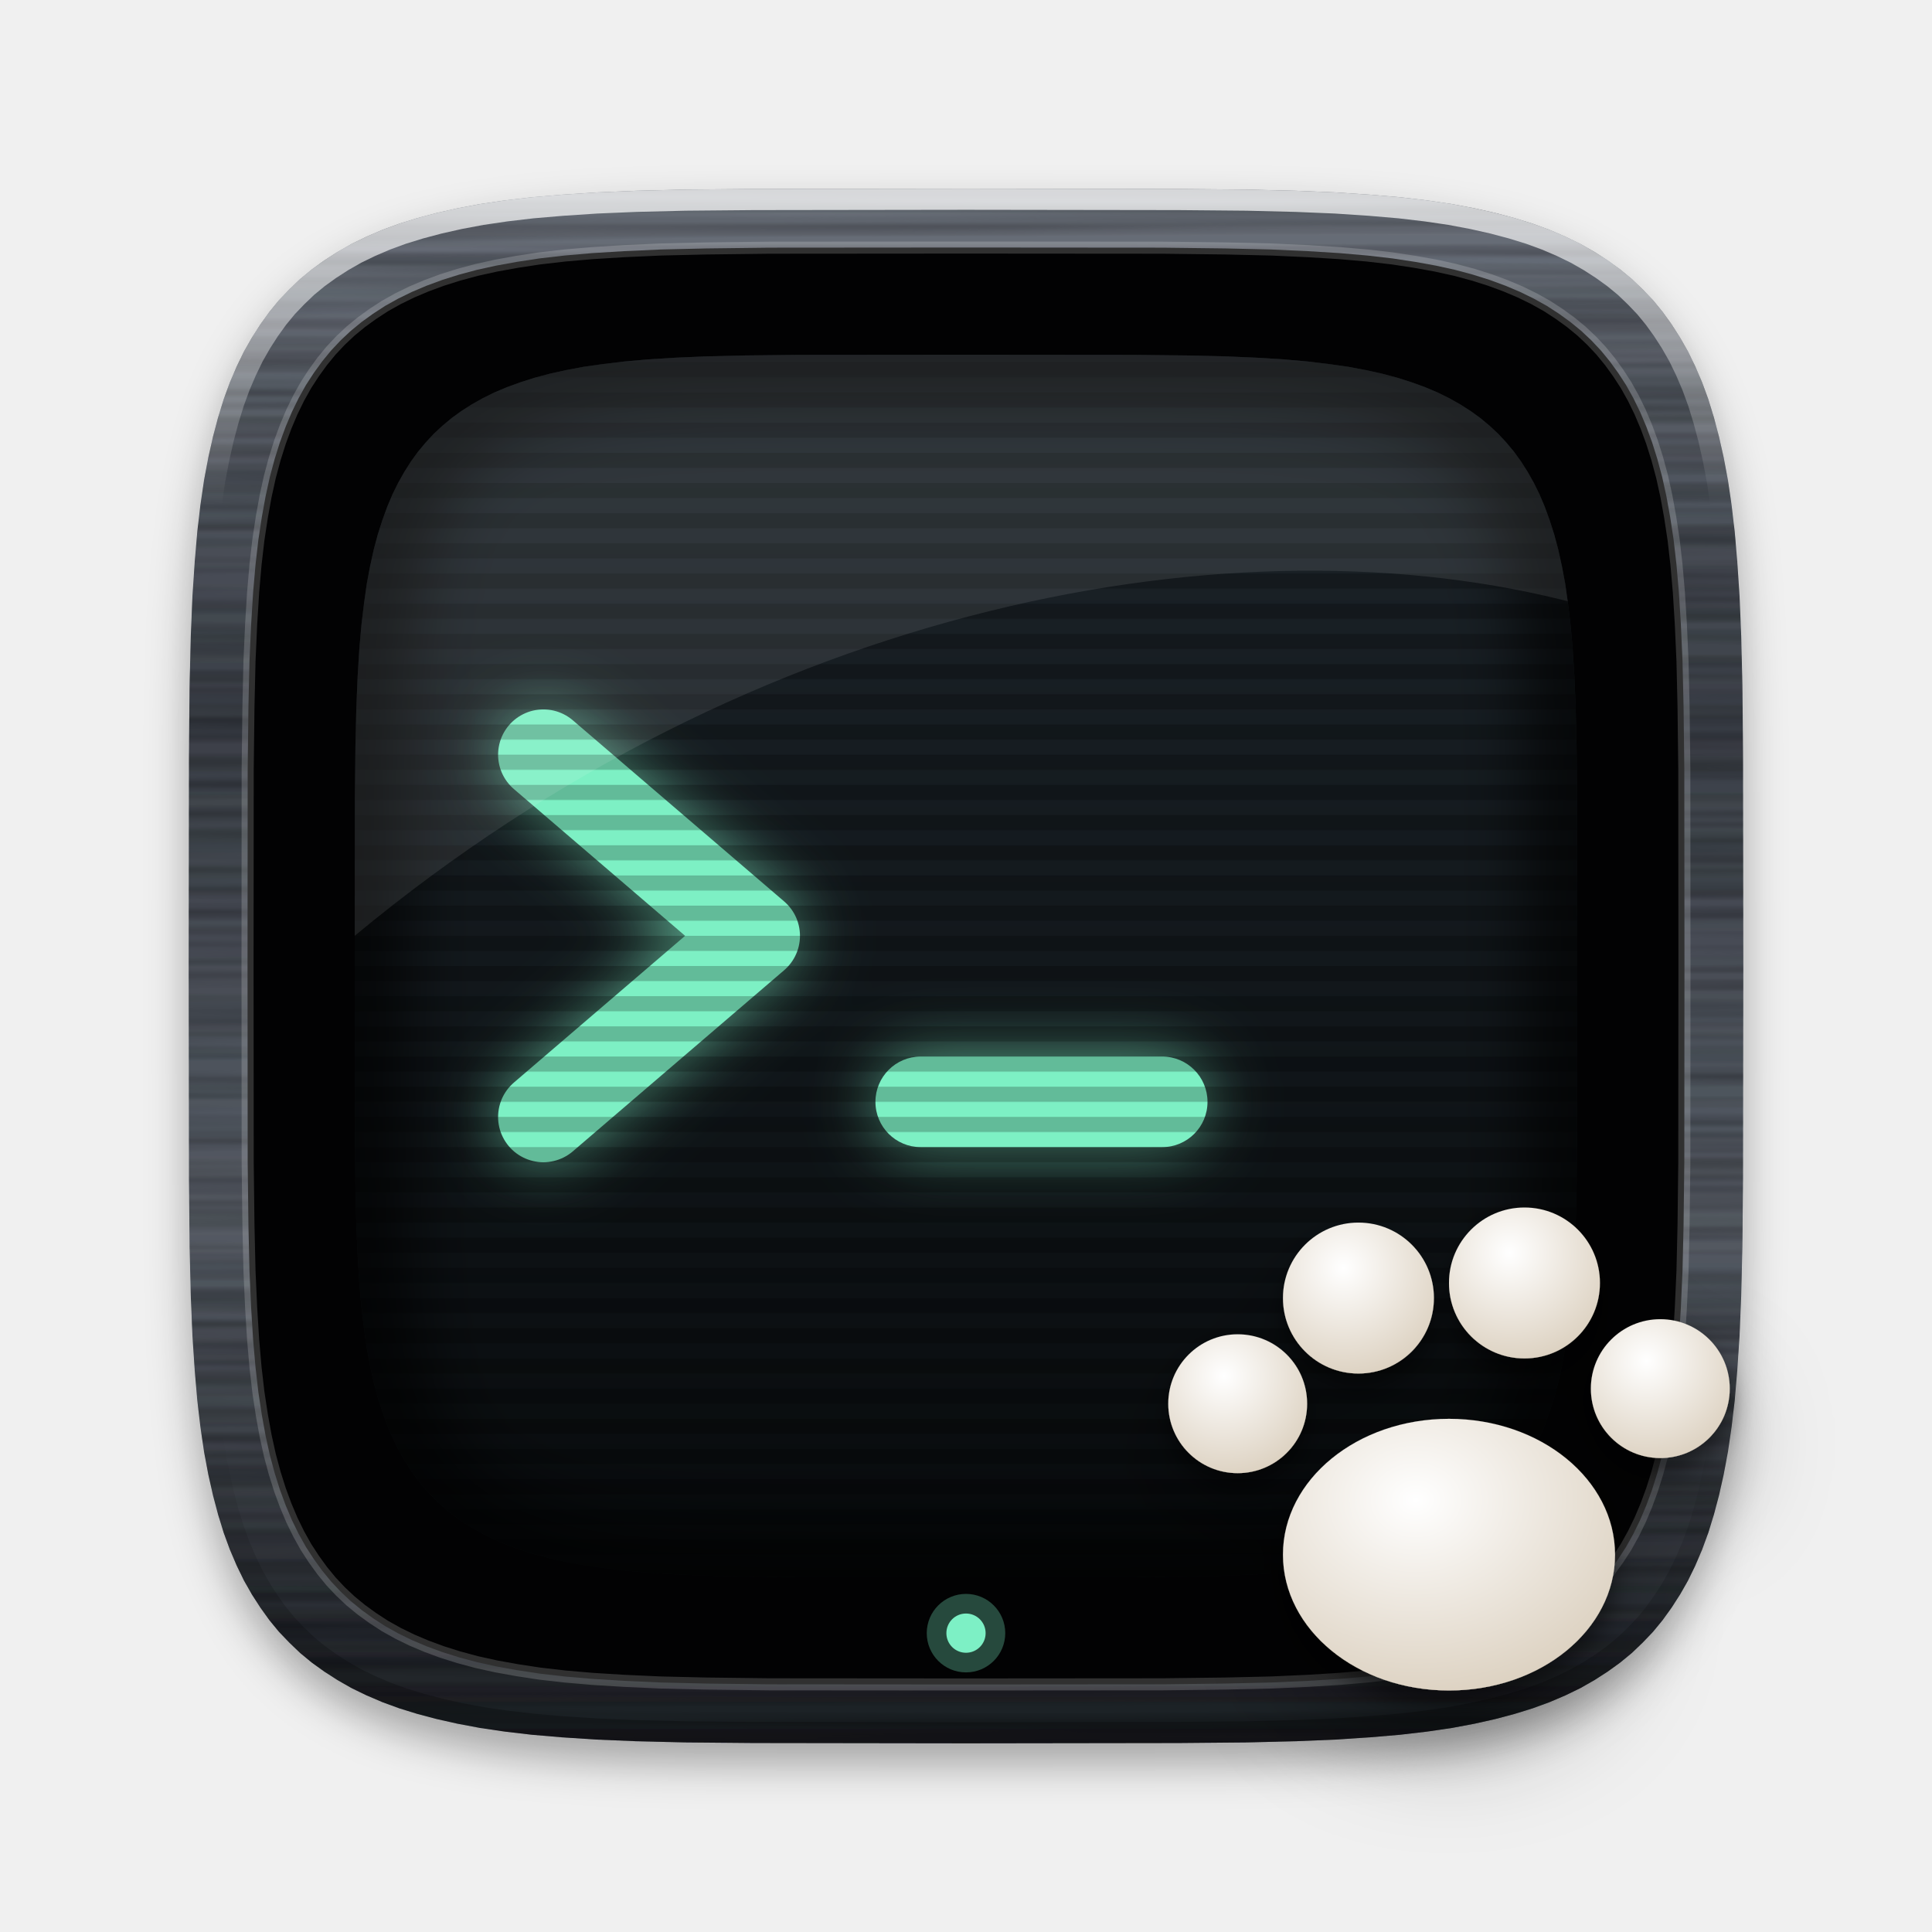
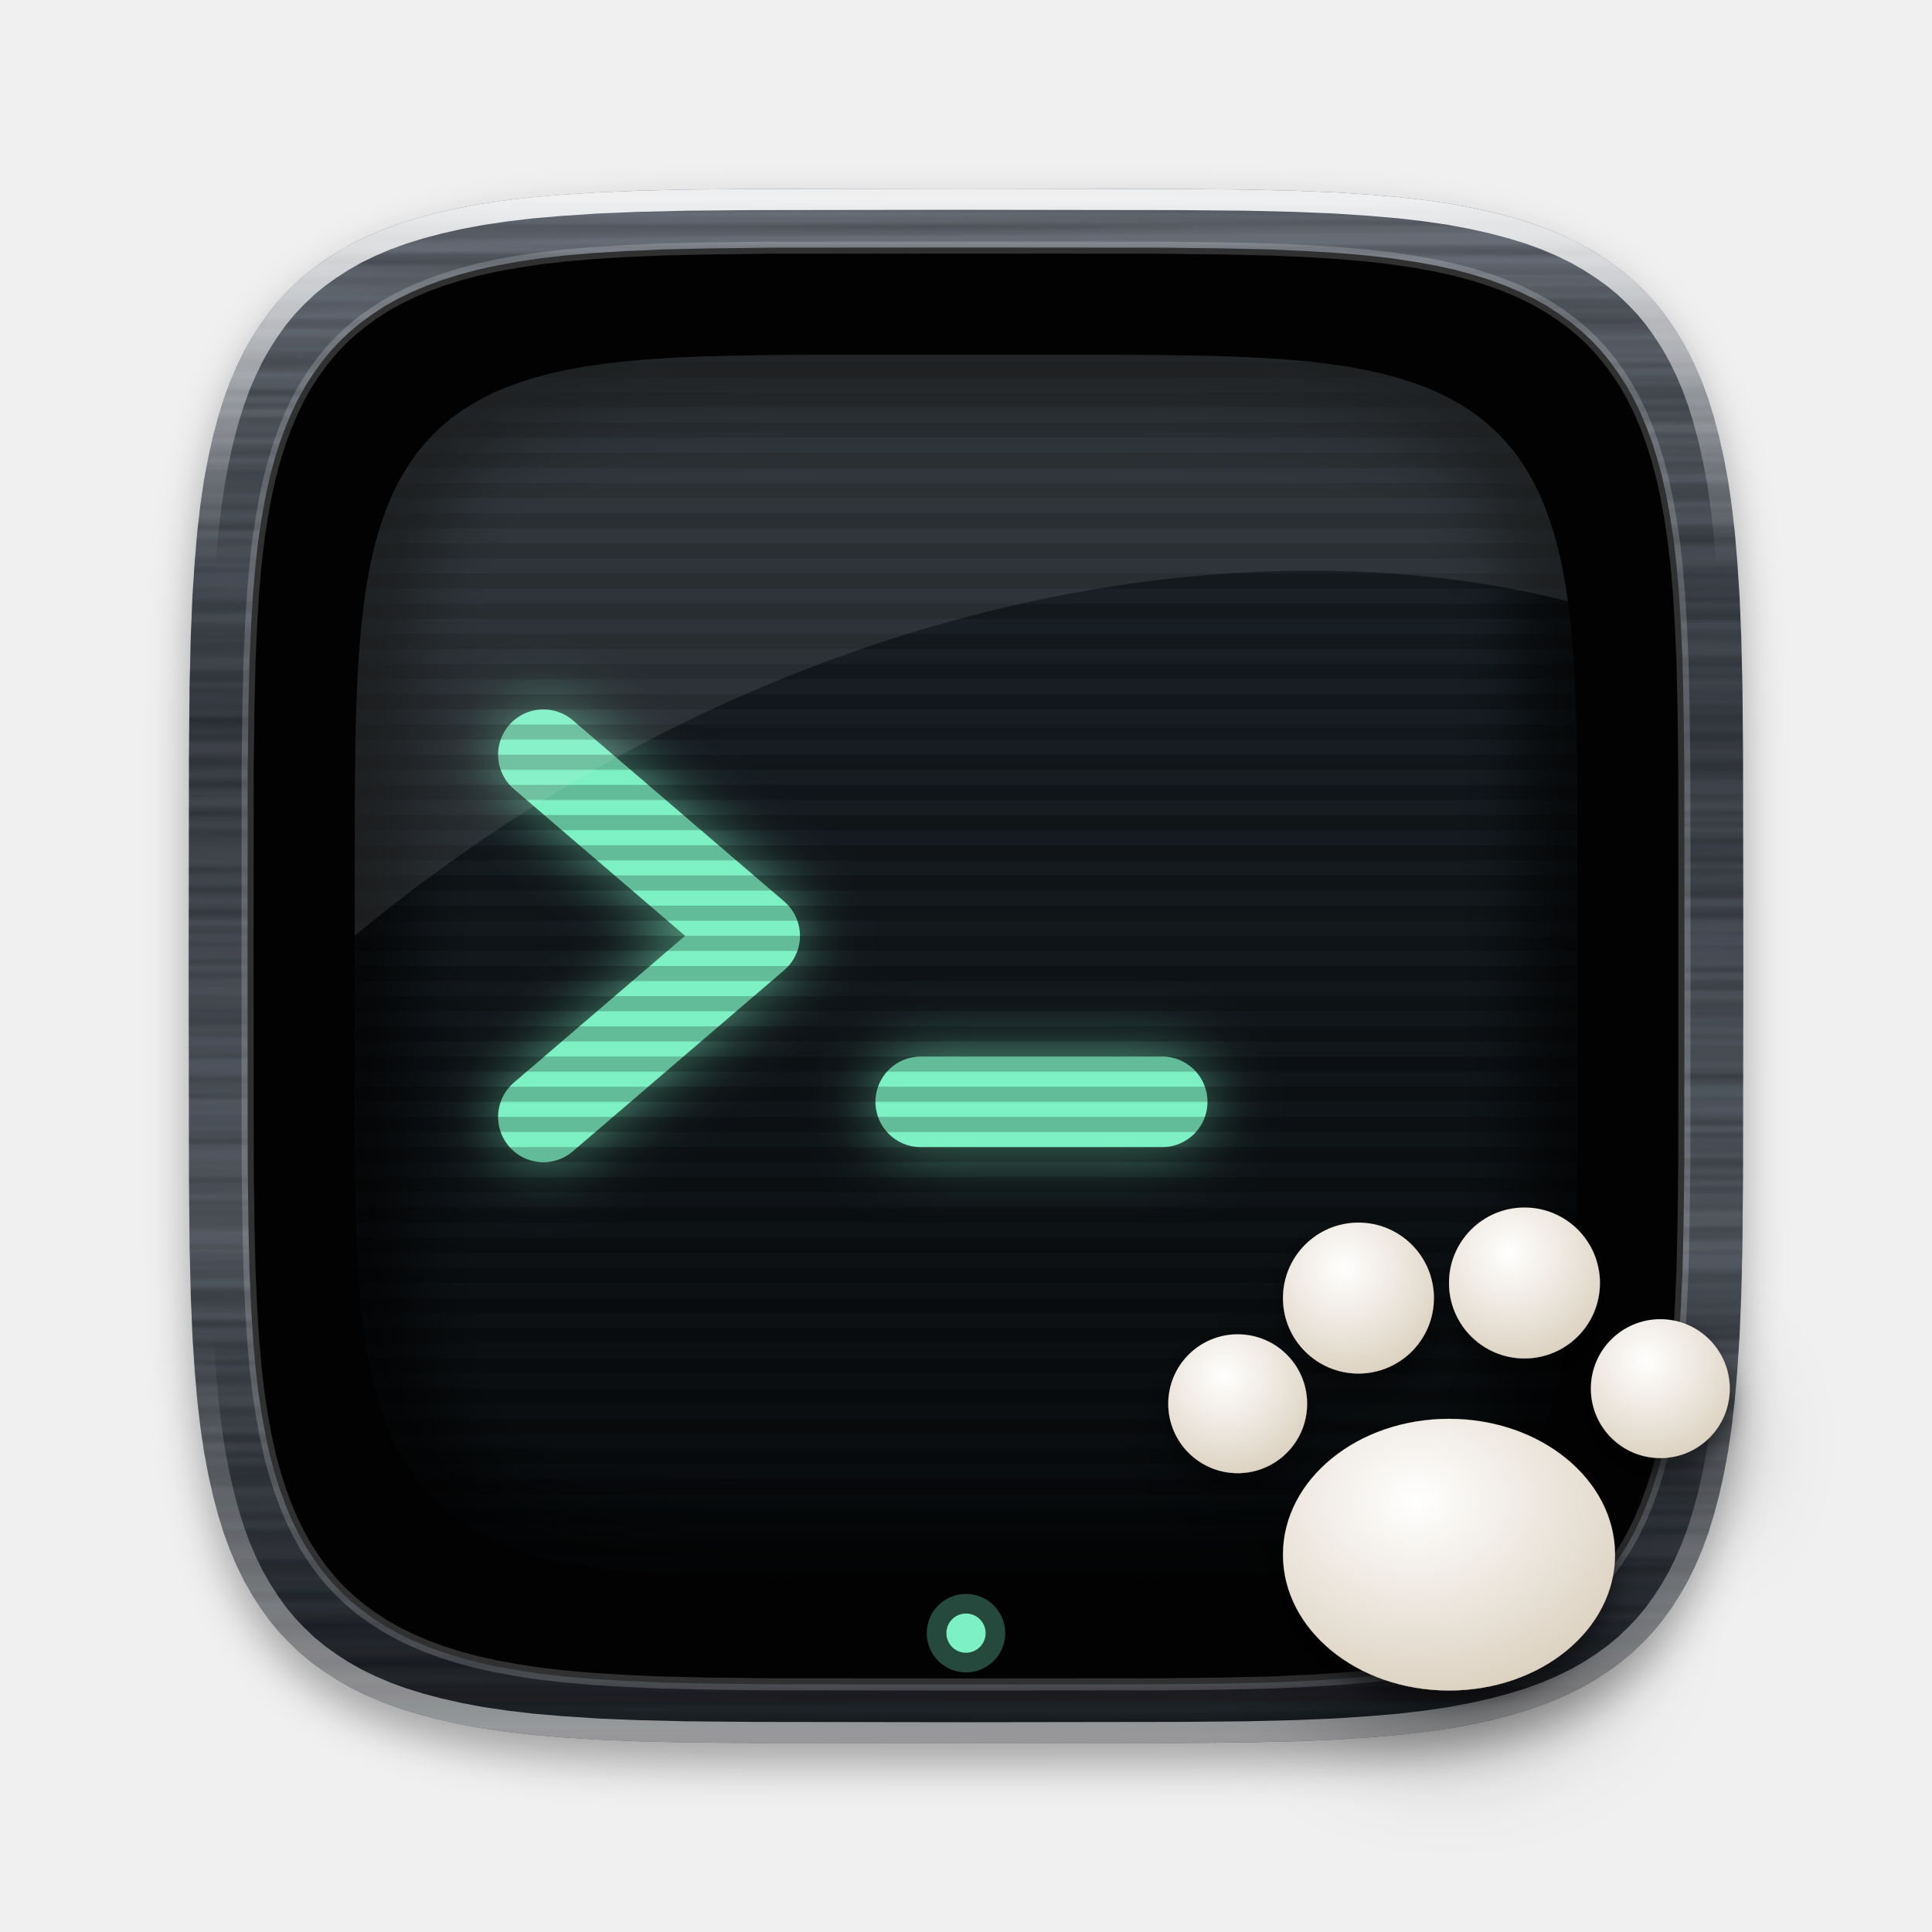
<svg xmlns="http://www.w3.org/2000/svg" width="128" height="128" viewBox="0 0 128 128">
  <defs>
    <filter id="drop" x="-20%" y="-20%" width="140%" height="150%">
      <feGaussianBlur in="SourceAlpha" stdDeviation="1.4" />
      <feOffset dy="1.4" />
      <feComponentTransfer>
        <feFuncA type="linear" slope=".32" />
      </feComponentTransfer>
      <feMerge>
        <feMergeNode />
        <feMergeNode in="SourceGraphic" />
      </feMerge>
    </filter>
    <filter id="cast" x="-40%" y="-40%" width="180%" height="200%">
      <feGaussianBlur in="SourceAlpha" stdDeviation="3.4" result="a" />
      <feOffset in="a" dy="3.6" result="a2" />
      <feComponentTransfer in="a2" result="amb">
        <feFuncA type="linear" slope=".3" />
      </feComponentTransfer>
      <feGaussianBlur in="SourceAlpha" stdDeviation=".7" result="c" />
      <feOffset in="c" dy=".9" result="c2" />
      <feComponentTransfer in="c2" result="con">
        <feFuncA type="linear" slope=".45" />
      </feComponentTransfer>
      <feMerge>
        <feMergeNode in="amb" />
        <feMergeNode in="con" />
        <feMergeNode in="SourceGraphic" />
      </feMerge>
    </filter>
    <filter id="soft" x="-40%" y="-40%" width="180%" height="180%">
      <feGaussianBlur stdDeviation="2.2" />
    </filter>
    <filter id="glowf" x="-40%" y="-40%" width="180%" height="180%">
      <feGaussianBlur stdDeviation="2.2" />
    </filter>
    <filter id="grain" x="0" y="0" width="100%" height="100%">
      <feTurbulence type="fractalNoise" baseFrequency="1.3" numOctaves="2" seed="7" />
      <feColorMatrix values="0 0 0 0 0  0 0 0 0 0  0 0 0 0 0  .55 0 0 0 -.2" />
    </filter>
    <filter id="brushed" x="0" y="0" width="100%" height="100%">
      <feTurbulence type="fractalNoise" baseFrequency="0.015 1.1" numOctaves="2" seed="4" />
      <feColorMatrix values="0 0 0 0 0  0 0 0 0 0  0 0 0 0 0  .6 0 0 0 -.2" />
    </filter>
    <radialGradient id="vig" cx=".5" cy=".42" r=".75">
      <stop offset=".55" stop-color="#000" stop-opacity="0" />
      <stop offset="1" stop-color="#000" stop-opacity=".16" />
    </radialGradient>
    <linearGradient id="rim" x1="0" y1="0" x2="0" y2="1">
-       <stop offset="0" stop-color="#fff" stop-opacity=".75" />
-       <stop offset=".2" stop-color="#fff" stop-opacity="0" />
-       <stop offset=".8" stop-color="#000" stop-opacity="0" />
-       <stop offset="1" stop-color="#000" stop-opacity=".28" />
+       <stop offset="0" stop-color="#fff" stop-opacity=".9" />
+       <stop offset=".24" stop-color="#fff" stop-opacity="0" />
+       <stop offset=".74" stop-color="#fff" stop-opacity="0" />
+       <stop offset="1" stop-color="#fff" stop-opacity=".55" />
    </linearGradient>
    <linearGradient id="chrome" x1="0" y1="0" x2="1" y2="0">
      <stop offset="0" stop-color="#5f656d" />
      <stop offset=".22" stop-color="#e9edf1" />
      <stop offset=".38" stop-color="#ffffff" />
      <stop offset=".55" stop-color="#aab1b9" />
      <stop offset=".78" stop-color="#e3e7ec" />
      <stop offset="1" stop-color="#565c64" />
    </linearGradient>
    <linearGradient id="chromev" x1="0" y1="0" x2="0" y2="1">
      <stop offset="0" stop-color="#ffffff" />
      <stop offset=".45" stop-color="#b3bac2" />
      <stop offset=".55" stop-color="#7d848d" />
      <stop offset="1" stop-color="#d9dde2" />
    </linearGradient>
    <linearGradient id="kctop" x1="0" y1="0" x2="0" y2="1">
      <stop offset="0" stop-color="#ffffff" />
      <stop offset="1" stop-color="#d3d8df" />
    </linearGradient>
    <linearGradient id="kcside" x1="0" y1="0" x2="0" y2="1">
      <stop offset="0" stop-color="#aab1bb" />
      <stop offset="1" stop-color="#5b626c" />
    </linearGradient>
    <radialGradient id="dish" cx=".5" cy=".45" r=".6">
      <stop offset="0" stop-color="#000" stop-opacity=".09" />
      <stop offset="1" stop-color="#000" stop-opacity="0" />
    </radialGradient>
    <pattern id="scan" width="2" height="2" patternUnits="userSpaceOnUse">
      <rect width="2" height="1" fill="#000" fill-opacity=".22" />
    </pattern>
    <clipPath id="clip">
      <path d="M115.50 64.00L115.48 78.11L115.44 82.61L115.36 85.87L115.25 88.52L115.10 90.79L114.93 92.78L114.72 94.57L114.48 96.20L114.20 97.69L113.89 99.07L113.55 100.35L113.18 101.55L112.77 102.67L112.32 103.72L111.84 104.71L111.31 105.64L110.75 106.51L110.16 107.33L109.52 108.11L108.83 108.83L108.11 109.52L107.33 110.16L106.51 110.75L105.64 111.31L104.71 111.84L103.72 112.32L102.67 112.77L101.55 113.18L100.35 113.55L99.07 113.89L97.69 114.20L96.20 114.48L94.57 114.72L92.78 114.93L90.79 115.10L88.52 115.25L85.87 115.36L82.61 115.44L78.11 115.48L64.00 115.50L49.89 115.48L45.39 115.44L42.13 115.36L39.48 115.25L37.21 115.10L35.22 114.93L33.43 114.72L31.80 114.48L30.31 114.20L28.93 113.89L27.65 113.55L26.45 113.18L25.33 112.77L24.28 112.32L23.29 111.84L22.36 111.31L21.49 110.75L20.67 110.16L19.89 109.52L19.17 108.83L18.48 108.11L17.84 107.33L17.25 106.51L16.69 105.64L16.16 104.71L15.68 103.72L15.23 102.67L14.82 101.55L14.45 100.35L14.11 99.07L13.80 97.69L13.52 96.20L13.28 94.57L13.07 92.78L12.90 90.79L12.75 88.52L12.64 85.87L12.56 82.61L12.52 78.11L12.50 64.00L12.52 49.89L12.56 45.39L12.64 42.13L12.75 39.48L12.90 37.21L13.07 35.22L13.28 33.43L13.52 31.80L13.80 30.31L14.11 28.93L14.45 27.65L14.82 26.45L15.23 25.33L15.68 24.28L16.16 23.29L16.69 22.36L17.25 21.49L17.84 20.67L18.48 19.89L19.17 19.17L19.89 18.48L20.67 17.84L21.49 17.25L22.36 16.69L23.29 16.16L24.28 15.68L25.33 15.23L26.45 14.82L27.65 14.45L28.93 14.11L30.31 13.80L31.80 13.52L33.43 13.28L35.22 13.07L37.21 12.90L39.48 12.75L42.13 12.64L45.39 12.56L49.89 12.52L64.00 12.50L78.11 12.52L82.61 12.56L85.87 12.64L88.52 12.75L90.79 12.90L92.78 13.07L94.57 13.28L96.20 13.52L97.69 13.80L99.07 14.11L100.35 14.45L101.55 14.82L102.67 15.23L103.72 15.68L104.71 16.16L105.64 16.69L106.51 17.25L107.33 17.84L108.11 18.48L108.83 19.17L109.52 19.89L110.16 20.67L110.75 21.49L111.31 22.36L111.84 23.29L112.32 24.28L112.77 25.33L113.18 26.45L113.55 27.65L113.89 28.93L114.20 30.31L114.48 31.80L114.72 33.43L114.93 35.22L115.10 37.21L115.25 39.48L115.36 42.13L115.44 45.39L115.48 49.89Z" />
    </clipPath>
    <clipPath id="scr">
      <path d="M104.50 64.00L104.49 75.09L104.45 78.63L104.39 81.20L104.30 83.28L104.19 85.06L104.05 86.63L103.88 88.04L103.70 89.32L103.48 90.49L103.24 91.58L102.97 92.59L102.67 93.53L102.35 94.41L102.00 95.24L101.62 96.01L101.21 96.74L100.77 97.43L100.30 98.08L99.79 98.69L99.26 99.26L98.69 99.79L98.08 100.30L97.43 100.77L96.74 101.21L96.01 101.62L95.24 102.00L94.41 102.35L93.53 102.67L92.59 102.97L91.58 103.24L90.49 103.48L89.32 103.70L88.04 103.88L86.63 104.05L85.06 104.19L83.28 104.30L81.20 104.39L78.63 104.45L75.09 104.49L64.00 104.50L52.91 104.49L49.37 104.45L46.80 104.39L44.72 104.30L42.94 104.19L41.37 104.05L39.96 103.88L38.68 103.70L37.51 103.48L36.42 103.24L35.41 102.97L34.47 102.67L33.59 102.35L32.76 102.00L31.99 101.62L31.26 101.21L30.57 100.77L29.92 100.30L29.31 99.79L28.74 99.26L28.21 98.69L27.70 98.08L27.23 97.43L26.79 96.74L26.38 96.01L26.00 95.24L25.65 94.41L25.33 93.53L25.03 92.59L24.76 91.58L24.52 90.49L24.30 89.32L24.12 88.04L23.95 86.63L23.81 85.06L23.70 83.28L23.61 81.20L23.55 78.63L23.51 75.09L23.50 64.00L23.51 52.91L23.55 49.37L23.61 46.80L23.70 44.72L23.81 42.94L23.95 41.37L24.12 39.96L24.30 38.68L24.52 37.51L24.76 36.42L25.03 35.41L25.33 34.47L25.65 33.59L26.00 32.76L26.38 31.99L26.79 31.26L27.23 30.57L27.70 29.92L28.21 29.31L28.74 28.74L29.31 28.21L29.92 27.70L30.57 27.23L31.26 26.79L31.99 26.38L32.76 26.00L33.59 25.65L34.47 25.33L35.41 25.03L36.42 24.76L37.51 24.52L38.68 24.30L39.96 24.12L41.37 23.95L42.94 23.81L44.72 23.70L46.80 23.61L49.37 23.55L52.91 23.51L64.00 23.50L75.09 23.51L78.63 23.55L81.20 23.61L83.28 23.70L85.06 23.81L86.63 23.95L88.04 24.12L89.32 24.30L90.49 24.52L91.58 24.76L92.59 25.03L93.53 25.33L94.41 25.65L95.24 26.00L96.01 26.38L96.74 26.79L97.43 27.23L98.08 27.70L98.69 28.21L99.26 28.74L99.79 29.31L100.30 29.92L100.77 30.57L101.21 31.26L101.62 31.99L102.00 32.76L102.35 33.59L102.67 34.47L102.97 35.41L103.24 36.42L103.48 37.51L103.70 38.68L103.88 39.96L104.05 41.37L104.19 42.94L104.30 44.72L104.39 46.80L104.45 49.37L104.49 52.91Z" />
    </clipPath>
    <linearGradient id="bezel" x1="0" y1="0" x2="0" y2="1">
      <stop offset="0.000" stop-color="#6a707a" />
      <stop offset="0.333" stop-color="#3a3f47" />
      <stop offset="0.667" stop-color="#555b64" />
      <stop offset="1.000" stop-color="#1c1f24" />
    </linearGradient>
    <linearGradient id="screen" x1="0" y1="0" x2="0" y2="1">
      <stop offset="0.000" stop-color="#1d252b" />
      <stop offset="1.000" stop-color="#070a0c" />
    </linearGradient>
    <radialGradient id="pad" cx=".4" cy=".3" r=".8">
      <stop offset="0" stop-color="#ffffff" />
      <stop offset="1" stop-color="#d9cdbb" />
    </radialGradient>
  </defs>
  <g filter="url(#drop)">
    <path d="M115.50 64.00L115.48 78.11L115.44 82.61L115.36 85.87L115.25 88.52L115.10 90.79L114.93 92.78L114.72 94.57L114.48 96.20L114.20 97.69L113.89 99.07L113.55 100.35L113.18 101.55L112.77 102.67L112.32 103.72L111.84 104.71L111.31 105.64L110.75 106.51L110.16 107.33L109.52 108.11L108.83 108.83L108.11 109.52L107.33 110.16L106.51 110.75L105.64 111.31L104.71 111.84L103.72 112.32L102.67 112.77L101.55 113.18L100.35 113.55L99.07 113.89L97.69 114.20L96.20 114.48L94.57 114.72L92.78 114.93L90.79 115.10L88.52 115.25L85.87 115.36L82.61 115.44L78.11 115.48L64.00 115.50L49.89 115.48L45.39 115.44L42.13 115.36L39.48 115.25L37.21 115.10L35.22 114.93L33.43 114.72L31.80 114.48L30.31 114.20L28.93 113.89L27.65 113.55L26.45 113.18L25.33 112.77L24.28 112.32L23.29 111.84L22.36 111.31L21.49 110.75L20.67 110.16L19.89 109.52L19.17 108.83L18.48 108.11L17.84 107.33L17.25 106.51L16.69 105.64L16.16 104.71L15.68 103.72L15.23 102.67L14.82 101.55L14.45 100.35L14.11 99.07L13.80 97.69L13.52 96.20L13.28 94.57L13.07 92.78L12.90 90.79L12.75 88.52L12.64 85.87L12.56 82.61L12.52 78.11L12.50 64.00L12.52 49.89L12.56 45.39L12.64 42.13L12.75 39.48L12.90 37.21L13.07 35.22L13.28 33.43L13.52 31.80L13.80 30.31L14.11 28.93L14.45 27.65L14.82 26.45L15.23 25.33L15.68 24.28L16.16 23.29L16.69 22.36L17.25 21.49L17.84 20.67L18.48 19.89L19.17 19.17L19.89 18.48L20.67 17.84L21.49 17.25L22.36 16.69L23.29 16.16L24.28 15.68L25.33 15.23L26.45 14.82L27.65 14.45L28.93 14.11L30.31 13.80L31.80 13.52L33.43 13.28L35.22 13.07L37.21 12.90L39.48 12.75L42.13 12.64L45.39 12.56L49.89 12.52L64.00 12.50L78.11 12.52L82.61 12.56L85.87 12.64L88.52 12.75L90.79 12.90L92.78 13.07L94.57 13.28L96.20 13.52L97.69 13.80L99.07 14.11L100.35 14.45L101.55 14.82L102.67 15.23L103.72 15.68L104.71 16.16L105.64 16.69L106.51 17.25L107.33 17.84L108.11 18.48L108.83 19.17L109.52 19.89L110.16 20.67L110.75 21.49L111.31 22.36L111.84 23.29L112.32 24.28L112.77 25.33L113.18 26.45L113.55 27.65L113.89 28.93L114.20 30.31L114.48 31.80L114.72 33.43L114.93 35.22L115.10 37.21L115.25 39.48L115.36 42.13L115.44 45.39L115.48 49.89Z" fill="url(#bezel)" />
  </g>
  <g clip-path="url(#clip)">
    <rect width="128" height="128" filter="url(#brushed)" />
    <path d="M115.50 64.00L115.48 78.11L115.44 82.61L115.36 85.87L115.25 88.52L115.10 90.79L114.93 92.78L114.72 94.57L114.48 96.20L114.20 97.69L113.89 99.07L113.55 100.35L113.18 101.55L112.77 102.67L112.32 103.72L111.84 104.71L111.31 105.64L110.75 106.51L110.16 107.33L109.52 108.11L108.83 108.83L108.11 109.52L107.33 110.16L106.51 110.75L105.64 111.31L104.71 111.84L103.72 112.32L102.67 112.77L101.55 113.18L100.35 113.55L99.07 113.89L97.69 114.20L96.20 114.48L94.57 114.72L92.78 114.93L90.79 115.10L88.52 115.25L85.87 115.36L82.61 115.44L78.11 115.48L64.00 115.50L49.89 115.48L45.39 115.44L42.13 115.36L39.48 115.25L37.21 115.10L35.22 114.93L33.43 114.72L31.80 114.48L30.31 114.20L28.93 113.89L27.65 113.55L26.45 113.18L25.33 112.77L24.28 112.32L23.29 111.84L22.36 111.31L21.49 110.75L20.67 110.16L19.89 109.52L19.17 108.83L18.48 108.11L17.84 107.33L17.25 106.51L16.69 105.64L16.16 104.71L15.68 103.72L15.23 102.67L14.82 101.55L14.45 100.35L14.11 99.07L13.80 97.69L13.52 96.20L13.28 94.57L13.07 92.78L12.90 90.79L12.75 88.52L12.64 85.87L12.56 82.61L12.52 78.11L12.50 64.00L12.52 49.89L12.56 45.39L12.64 42.13L12.75 39.48L12.90 37.21L13.07 35.22L13.28 33.43L13.52 31.80L13.80 30.31L14.11 28.93L14.45 27.65L14.82 26.45L15.23 25.33L15.68 24.28L16.16 23.29L16.69 22.36L17.25 21.49L17.84 20.67L18.48 19.89L19.17 19.17L19.89 18.48L20.67 17.84L21.49 17.25L22.36 16.69L23.29 16.16L24.28 15.68L25.33 15.23L26.45 14.82L27.65 14.45L28.93 14.11L30.31 13.80L31.80 13.52L33.43 13.28L35.22 13.07L37.21 12.90L39.48 12.75L42.13 12.64L45.39 12.56L49.89 12.52L64.00 12.50L78.11 12.52L82.61 12.56L85.87 12.64L88.52 12.75L90.79 12.90L92.78 13.07L94.57 13.28L96.20 13.52L97.69 13.80L99.07 14.11L100.35 14.45L101.55 14.82L102.67 15.23L103.72 15.68L104.71 16.16L105.64 16.69L106.51 17.25L107.33 17.84L108.11 18.48L108.83 19.17L109.52 19.89L110.16 20.67L110.75 21.49L111.31 22.36L111.84 23.29L112.32 24.28L112.77 25.33L113.18 26.45L113.55 27.65L113.89 28.93L114.20 30.31L114.48 31.80L114.72 33.43L114.93 35.22L115.10 37.21L115.25 39.48L115.36 42.13L115.44 45.39L115.48 49.89Z" fill="none" stroke="url(#rim)" stroke-width="2.8" />
  </g>
  <path d="M111.60 64.00L111.59 77.04L111.54 81.20L111.47 84.22L111.36 86.66L111.23 88.76L111.07 90.60L110.88 92.25L110.65 93.76L110.40 95.14L110.12 96.41L109.80 97.60L109.45 98.71L109.07 99.74L108.66 100.71L108.21 101.63L107.73 102.49L107.21 103.29L106.66 104.05L106.07 104.77L105.44 105.44L104.77 106.07L104.05 106.66L103.29 107.21L102.49 107.73L101.63 108.21L100.71 108.66L99.74 109.07L98.71 109.45L97.60 109.80L96.41 110.12L95.14 110.40L93.76 110.65L92.25 110.88L90.60 111.07L88.76 111.23L86.66 111.36L84.22 111.47L81.20 111.54L77.04 111.59L64.00 111.60L50.96 111.59L46.80 111.54L43.78 111.47L41.34 111.36L39.24 111.23L37.40 111.07L35.75 110.88L34.24 110.65L32.86 110.40L31.59 110.12L30.40 109.80L29.29 109.45L28.26 109.07L27.29 108.66L26.37 108.21L25.51 107.73L24.71 107.21L23.95 106.66L23.23 106.07L22.56 105.44L21.93 104.77L21.34 104.05L20.79 103.29L20.27 102.49L19.79 101.63L19.34 100.71L18.93 99.74L18.55 98.71L18.20 97.60L17.88 96.41L17.60 95.14L17.35 93.76L17.12 92.25L16.93 90.60L16.77 88.76L16.64 86.66L16.53 84.22L16.46 81.20L16.41 77.04L16.40 64.00L16.41 50.96L16.46 46.80L16.53 43.78L16.64 41.34L16.77 39.24L16.93 37.40L17.12 35.75L17.35 34.24L17.60 32.86L17.88 31.59L18.20 30.40L18.55 29.29L18.93 28.26L19.34 27.29L19.79 26.37L20.27 25.51L20.79 24.71L21.34 23.95L21.93 23.23L22.56 22.56L23.23 21.93L23.95 21.34L24.71 20.79L25.51 20.27L26.37 19.79L27.29 19.34L28.26 18.93L29.29 18.55L30.40 18.20L31.59 17.88L32.86 17.60L34.24 17.35L35.75 17.12L37.40 16.93L39.24 16.77L41.34 16.64L43.78 16.53L46.80 16.46L50.96 16.41L64.00 16.40L77.04 16.41L81.20 16.46L84.22 16.53L86.66 16.64L88.76 16.77L90.60 16.93L92.25 17.12L93.76 17.35L95.14 17.60L96.41 17.88L97.60 18.20L98.71 18.55L99.74 18.93L100.71 19.34L101.63 19.79L102.49 20.27L103.29 20.79L104.05 21.34L104.77 21.93L105.44 22.56L106.07 23.23L106.66 23.95L107.21 24.71L107.73 25.51L108.21 26.37L108.66 27.29L109.07 28.26L109.45 29.29L109.80 30.40L110.12 31.59L110.40 32.86L110.65 34.24L110.88 35.75L111.07 37.40L111.23 39.24L111.36 41.34L111.47 43.78L111.54 46.80L111.59 50.96Z" fill="#020203" />
  <path d="M111.60 64.00L111.59 77.04L111.54 81.20L111.47 84.22L111.36 86.66L111.23 88.76L111.07 90.60L110.88 92.25L110.65 93.76L110.40 95.14L110.12 96.41L109.80 97.60L109.45 98.71L109.07 99.74L108.66 100.71L108.21 101.63L107.73 102.49L107.21 103.29L106.66 104.05L106.07 104.77L105.44 105.44L104.77 106.07L104.05 106.66L103.29 107.21L102.49 107.73L101.63 108.21L100.71 108.66L99.74 109.07L98.71 109.45L97.60 109.80L96.41 110.12L95.14 110.40L93.76 110.65L92.25 110.88L90.60 111.07L88.76 111.23L86.66 111.36L84.22 111.47L81.20 111.54L77.04 111.59L64.00 111.60L50.96 111.59L46.80 111.54L43.78 111.47L41.34 111.36L39.24 111.23L37.40 111.07L35.75 110.88L34.24 110.65L32.86 110.40L31.59 110.12L30.40 109.80L29.29 109.45L28.26 109.07L27.29 108.66L26.37 108.21L25.51 107.73L24.71 107.21L23.95 106.66L23.23 106.07L22.56 105.44L21.93 104.77L21.34 104.05L20.79 103.29L20.27 102.49L19.79 101.63L19.34 100.71L18.93 99.74L18.55 98.71L18.20 97.60L17.88 96.41L17.60 95.14L17.35 93.76L17.12 92.25L16.93 90.60L16.77 88.76L16.64 86.66L16.53 84.22L16.46 81.20L16.41 77.04L16.40 64.00L16.41 50.96L16.46 46.80L16.53 43.78L16.64 41.34L16.77 39.24L16.93 37.40L17.12 35.75L17.35 34.24L17.60 32.86L17.88 31.59L18.20 30.40L18.55 29.29L18.93 28.26L19.34 27.29L19.79 26.37L20.27 25.51L20.79 24.71L21.34 23.95L21.93 23.23L22.56 22.56L23.23 21.93L23.95 21.34L24.71 20.79L25.51 20.27L26.37 19.79L27.29 19.34L28.26 18.93L29.29 18.55L30.40 18.20L31.59 17.88L32.86 17.60L34.24 17.35L35.75 17.12L37.40 16.93L39.24 16.77L41.34 16.64L43.78 16.53L46.80 16.46L50.96 16.41L64.00 16.40L77.04 16.41L81.20 16.46L84.22 16.53L86.66 16.64L88.76 16.77L90.60 16.93L92.25 17.12L93.76 17.35L95.14 17.60L96.41 17.88L97.60 18.20L98.71 18.55L99.74 18.93L100.71 19.34L101.63 19.79L102.49 20.27L103.29 20.79L104.05 21.34L104.77 21.93L105.44 22.56L106.07 23.23L106.66 23.95L107.21 24.71L107.73 25.51L108.21 26.37L108.66 27.29L109.07 28.26L109.45 29.29L109.80 30.40L110.12 31.59L110.40 32.86L110.65 34.24L110.88 35.75L111.07 37.40L111.23 39.24L111.36 41.34L111.47 43.78L111.54 46.80L111.59 50.96Z" fill="none" stroke="#fff" stroke-opacity=".18" stroke-width=".8" />
  <path d="M104.50 64.00L104.49 75.09L104.45 78.63L104.39 81.20L104.30 83.28L104.19 85.06L104.05 86.63L103.88 88.04L103.70 89.32L103.48 90.49L103.24 91.58L102.97 92.59L102.67 93.53L102.35 94.41L102.00 95.24L101.62 96.01L101.21 96.74L100.77 97.43L100.30 98.08L99.79 98.69L99.26 99.26L98.69 99.79L98.08 100.30L97.43 100.77L96.74 101.21L96.01 101.62L95.24 102.00L94.41 102.35L93.53 102.67L92.59 102.97L91.58 103.24L90.49 103.48L89.32 103.70L88.04 103.88L86.63 104.05L85.06 104.19L83.28 104.30L81.20 104.39L78.63 104.45L75.09 104.49L64.00 104.50L52.91 104.49L49.37 104.45L46.80 104.39L44.72 104.30L42.94 104.19L41.37 104.05L39.96 103.88L38.68 103.70L37.51 103.48L36.42 103.24L35.41 102.97L34.47 102.67L33.59 102.35L32.76 102.00L31.99 101.62L31.26 101.21L30.57 100.77L29.92 100.30L29.31 99.79L28.74 99.26L28.21 98.69L27.70 98.08L27.23 97.43L26.79 96.74L26.38 96.01L26.00 95.24L25.65 94.41L25.33 93.53L25.03 92.59L24.76 91.58L24.52 90.49L24.30 89.32L24.12 88.04L23.95 86.63L23.81 85.06L23.70 83.28L23.61 81.20L23.55 78.63L23.51 75.09L23.50 64.00L23.51 52.91L23.55 49.37L23.61 46.80L23.70 44.72L23.81 42.94L23.95 41.37L24.12 39.96L24.30 38.68L24.52 37.51L24.76 36.42L25.03 35.41L25.33 34.47L25.65 33.59L26.00 32.76L26.38 31.99L26.79 31.26L27.23 30.57L27.70 29.92L28.21 29.31L28.74 28.74L29.31 28.21L29.92 27.70L30.57 27.23L31.26 26.79L31.99 26.38L32.76 26.00L33.59 25.65L34.47 25.33L35.41 25.03L36.42 24.76L37.51 24.52L38.68 24.30L39.96 24.12L41.37 23.95L42.94 23.81L44.72 23.70L46.80 23.61L49.37 23.55L52.91 23.51L64.00 23.50L75.09 23.51L78.63 23.55L81.20 23.61L83.28 23.70L85.06 23.81L86.63 23.95L88.04 24.12L89.32 24.30L90.49 24.52L91.58 24.76L92.59 25.03L93.53 25.33L94.41 25.65L95.24 26.00L96.01 26.38L96.74 26.79L97.43 27.23L98.08 27.70L98.69 28.21L99.26 28.74L99.79 29.31L100.30 29.92L100.77 30.57L101.21 31.26L101.62 31.99L102.00 32.76L102.35 33.59L102.67 34.47L102.97 35.41L103.24 36.42L103.48 37.51L103.70 38.68L103.88 39.96L104.05 41.37L104.19 42.94L104.30 44.72L104.39 46.80L104.45 49.37L104.49 52.91Z" fill="url(#screen)" />
  <g clip-path="url(#scr)">
    <g filter="url(#glowf)" opacity=".65">
      <path d="M36 50l14 12-14 12" fill="none" stroke="#7df0c4" stroke-width="6" stroke-linecap="round" stroke-linejoin="round" />
      <rect x="58" y="70" width="22" height="6" rx="3" fill="#7df0c4" />
    </g>
    <path d="M36 50l14 12-14 12" fill="none" stroke="#7df0c4" stroke-width="6" stroke-linecap="round" stroke-linejoin="round" />
    <rect x="58" y="70" width="22" height="6" rx="3" fill="#7df0c4" />
    <rect width="128" height="128" fill="url(#scan)" />
    <path d="M104.50 64.00L104.49 75.09L104.45 78.63L104.39 81.20L104.30 83.28L104.19 85.06L104.05 86.63L103.88 88.04L103.70 89.32L103.48 90.49L103.24 91.58L102.97 92.59L102.67 93.53L102.35 94.41L102.00 95.24L101.62 96.01L101.21 96.74L100.77 97.43L100.30 98.08L99.79 98.69L99.26 99.26L98.69 99.79L98.08 100.30L97.43 100.77L96.74 101.21L96.01 101.62L95.24 102.00L94.41 102.35L93.53 102.67L92.59 102.97L91.58 103.24L90.49 103.48L89.32 103.70L88.04 103.88L86.63 104.05L85.06 104.19L83.28 104.30L81.20 104.39L78.63 104.45L75.09 104.49L64.00 104.50L52.91 104.49L49.37 104.45L46.80 104.39L44.72 104.30L42.94 104.19L41.37 104.05L39.96 103.88L38.68 103.70L37.51 103.48L36.42 103.24L35.41 102.97L34.47 102.67L33.59 102.35L32.76 102.00L31.99 101.62L31.26 101.21L30.57 100.77L29.92 100.30L29.31 99.79L28.74 99.26L28.21 98.69L27.70 98.08L27.23 97.43L26.79 96.74L26.38 96.01L26.00 95.24L25.65 94.41L25.33 93.53L25.03 92.59L24.76 91.58L24.52 90.49L24.30 89.32L24.12 88.04L23.95 86.63L23.81 85.06L23.70 83.28L23.61 81.20L23.55 78.63L23.51 75.09L23.50 64.00L23.51 52.91L23.55 49.37L23.61 46.80L23.70 44.72L23.81 42.94L23.95 41.37L24.12 39.96L24.30 38.68L24.52 37.51L24.76 36.42L25.03 35.41L25.33 34.47L25.65 33.59L26.00 32.76L26.38 31.99L26.79 31.26L27.23 30.57L27.70 29.92L28.21 29.31L28.74 28.74L29.31 28.21L29.92 27.70L30.57 27.23L31.26 26.79L31.99 26.38L32.76 26.00L33.59 25.65L34.47 25.33L35.41 25.03L36.42 24.76L37.51 24.52L38.68 24.30L39.96 24.12L41.37 23.95L42.94 23.81L44.72 23.70L46.80 23.61L49.37 23.55L52.91 23.51L64.00 23.50L75.09 23.51L78.63 23.55L81.20 23.61L83.28 23.70L85.06 23.81L86.63 23.95L88.04 24.12L89.32 24.30L90.49 24.52L91.58 24.76L92.59 25.03L93.53 25.33L94.41 25.65L95.24 26.00L96.01 26.38L96.74 26.79L97.43 27.23L98.08 27.70L98.69 28.21L99.26 28.74L99.79 29.31L100.30 29.92L100.77 30.57L101.21 31.26L101.62 31.99L102.00 32.76L102.35 33.59L102.67 34.47L102.97 35.41L103.24 36.42L103.48 37.51L103.70 38.68L103.88 39.96L104.05 41.37L104.19 42.94L104.30 44.72L104.39 46.80L104.45 49.37L104.49 52.91Z" fill="none" stroke="#000" stroke-opacity=".7" stroke-width="7" filter="url(#soft)" />
    <path d="M23.5 23.5H104.5V40C82 34 50 40 23.5 62Z" fill="#fff" fill-opacity=".09" />
  </g>
  <circle cx="64" cy="108.2" r="1.3" fill="#7df0c4" />
  <circle cx="64" cy="108.2" r="2.6" fill="#7df0c4" fill-opacity=".3" />
  <g filter="url(#cast)" fill="url(#pad)">
    <ellipse cx="96" cy="103" rx="11" ry="9" />
    <circle cx="82" cy="93" r="4.6" />
    <circle cx="90" cy="86" r="5" />
    <circle cx="101" cy="85" r="5" />
    <circle cx="110" cy="92" r="4.6" />
  </g>
</svg>
